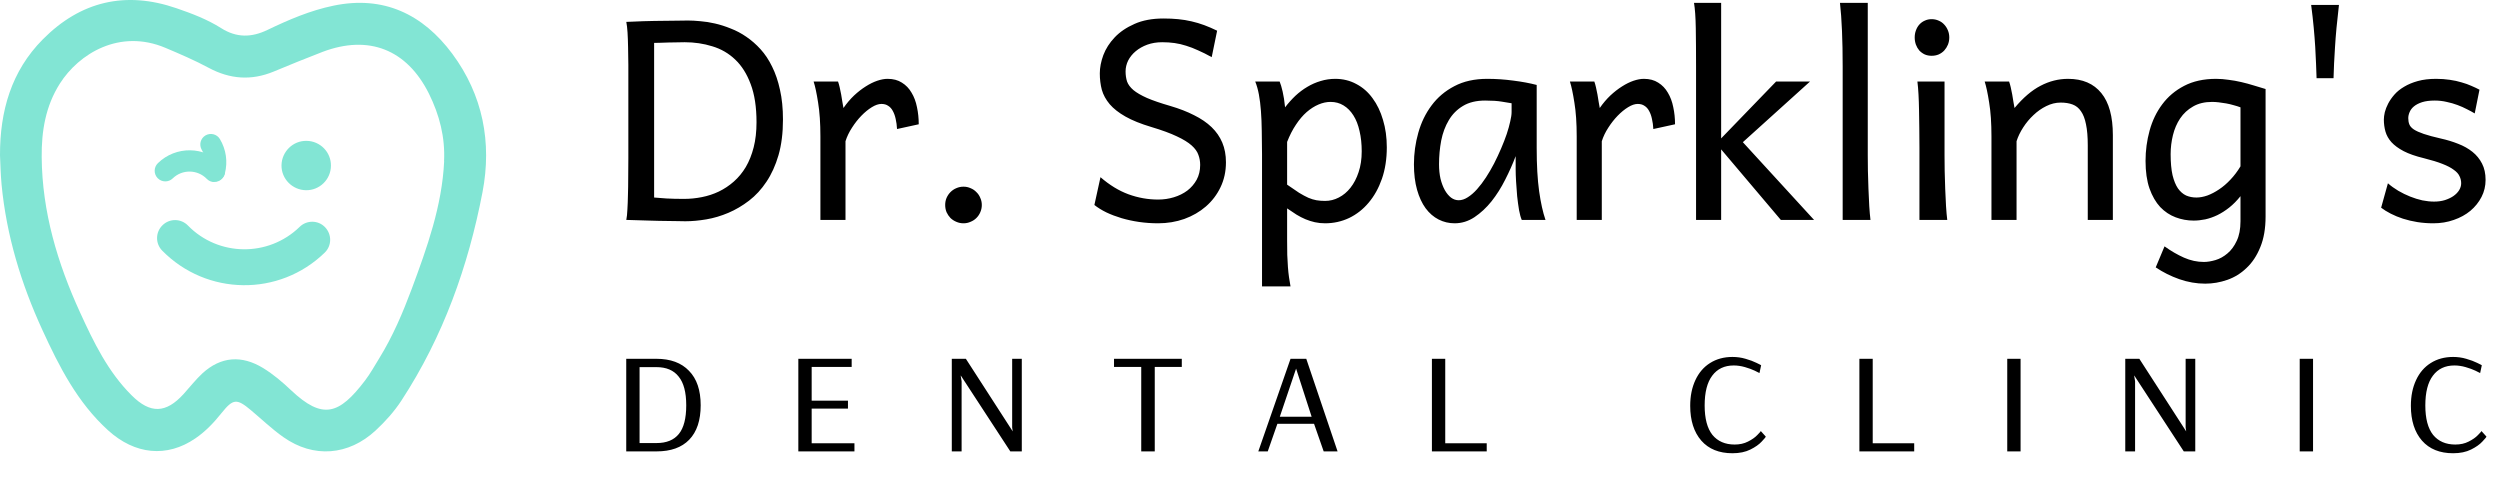
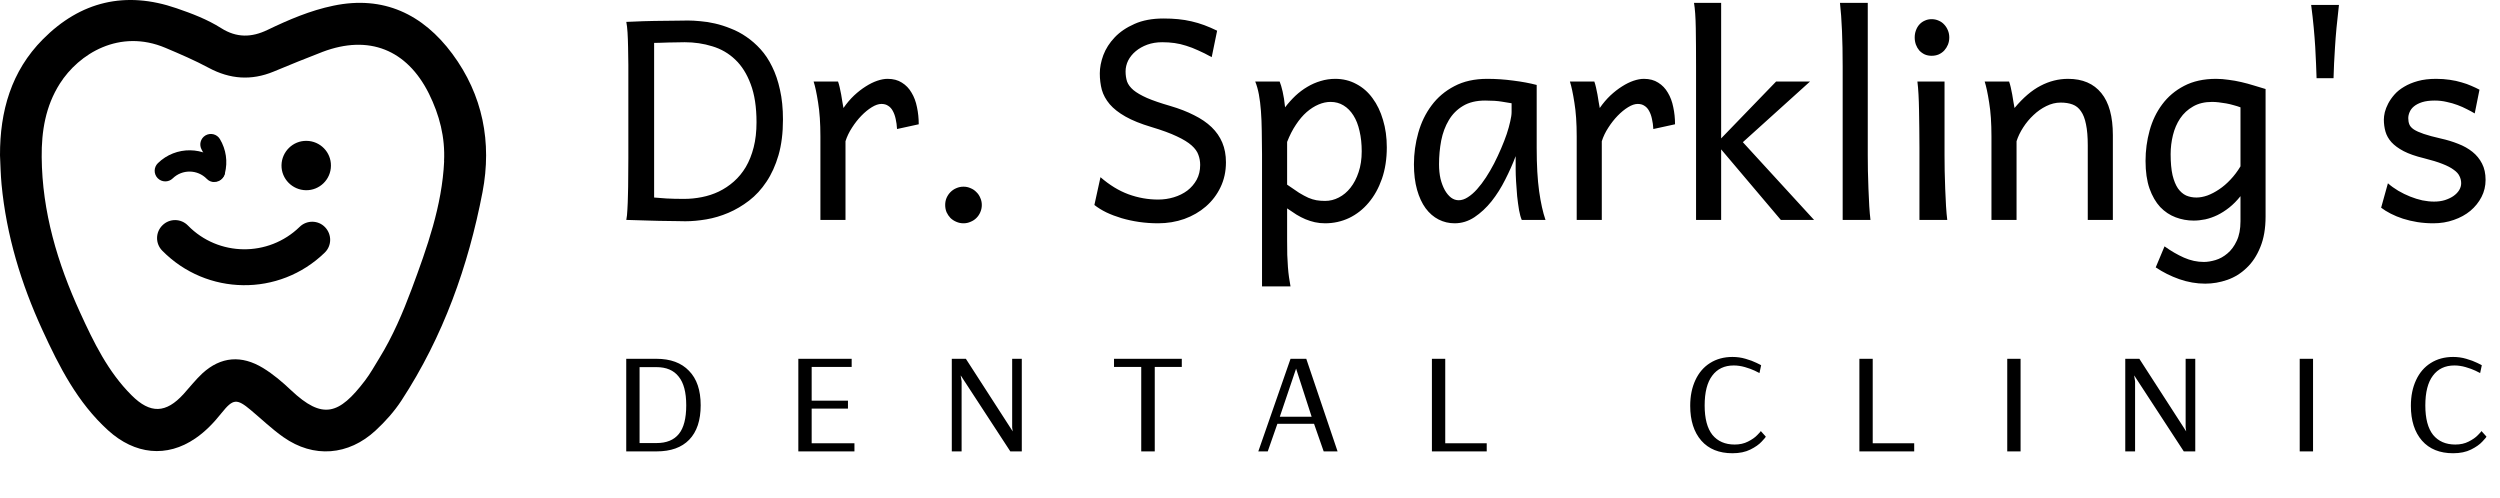
<svg xmlns="http://www.w3.org/2000/svg" width="216" height="43" viewBox="0 0 216 43" fill="none">
  <path d="M54.289 13.668V5.605C54.289 5.059 54.281 4.551 54.266 4.082C54.258 3.605 54.242 3.18 54.219 2.805C54.195 2.43 54.16 2.125 54.113 1.891C54.277 1.883 54.484 1.875 54.734 1.867C54.992 1.852 55.273 1.84 55.578 1.832C55.891 1.824 56.215 1.816 56.551 1.809C56.895 1.801 57.234 1.797 57.57 1.797C57.914 1.789 58.246 1.785 58.566 1.785C58.887 1.777 59.18 1.773 59.445 1.773C59.758 1.773 60.113 1.793 60.512 1.832C60.918 1.863 61.34 1.93 61.777 2.031C62.223 2.133 62.676 2.277 63.137 2.465C63.605 2.645 64.055 2.883 64.484 3.18C64.922 3.477 65.332 3.836 65.715 4.258C66.098 4.68 66.43 5.18 66.711 5.758C67 6.336 67.227 7.004 67.391 7.762C67.562 8.512 67.648 9.367 67.648 10.328C67.648 11.492 67.519 12.52 67.262 13.41C67.004 14.293 66.656 15.059 66.219 15.707C65.789 16.355 65.289 16.898 64.719 17.336C64.148 17.773 63.551 18.125 62.926 18.391C62.301 18.656 61.668 18.844 61.027 18.953C60.387 19.062 59.781 19.117 59.211 19.117C59.023 19.117 58.805 19.113 58.555 19.105C58.312 19.105 58.055 19.102 57.781 19.094C57.508 19.094 57.227 19.09 56.938 19.082C56.648 19.074 56.367 19.066 56.094 19.059C55.453 19.043 54.793 19.023 54.113 19C54.16 18.766 54.191 18.465 54.207 18.098C54.23 17.73 54.246 17.316 54.254 16.855C54.27 16.395 54.277 15.895 54.277 15.355C54.285 14.809 54.289 14.246 54.289 13.668ZM56.516 17.066C56.789 17.09 57.145 17.117 57.582 17.148C58.027 17.172 58.531 17.184 59.094 17.184C59.617 17.184 60.133 17.133 60.641 17.031C61.156 16.93 61.645 16.77 62.105 16.551C62.574 16.324 63.008 16.035 63.406 15.684C63.805 15.332 64.148 14.914 64.438 14.43C64.727 13.938 64.953 13.371 65.117 12.73C65.281 12.09 65.363 11.367 65.363 10.562C65.363 9.25 65.195 8.152 64.859 7.27C64.531 6.387 64.086 5.68 63.523 5.148C62.961 4.609 62.301 4.227 61.543 4C60.793 3.766 59.996 3.648 59.152 3.648C58.957 3.648 58.738 3.652 58.496 3.66C58.254 3.66 58.008 3.664 57.758 3.672C57.516 3.68 57.285 3.688 57.066 3.695C56.848 3.695 56.664 3.699 56.516 3.707V17.066ZM70.883 19V11.793C70.883 10.637 70.816 9.66 70.684 8.863C70.559 8.059 70.43 7.453 70.297 7.047H72.406C72.453 7.172 72.5 7.336 72.547 7.539C72.594 7.734 72.637 7.941 72.676 8.16C72.715 8.379 72.75 8.594 72.781 8.805L72.875 9.332C73.156 8.926 73.461 8.566 73.789 8.254C74.125 7.941 74.461 7.68 74.797 7.469C75.141 7.25 75.473 7.086 75.793 6.977C76.121 6.867 76.418 6.812 76.684 6.812C77.176 6.812 77.59 6.922 77.926 7.141C78.269 7.352 78.547 7.641 78.758 8.008C78.977 8.367 79.133 8.785 79.227 9.262C79.328 9.73 79.379 10.223 79.379 10.738L77.504 11.148C77.488 10.836 77.449 10.547 77.387 10.281C77.332 10.016 77.25 9.785 77.141 9.59C77.039 9.395 76.906 9.246 76.742 9.145C76.586 9.035 76.391 8.98 76.156 8.98C75.906 8.98 75.629 9.074 75.324 9.262C75.019 9.449 74.719 9.695 74.422 10C74.133 10.297 73.863 10.641 73.613 11.031C73.363 11.414 73.176 11.805 73.051 12.203V19H70.883ZM81.664 17.711C81.664 17.492 81.703 17.289 81.781 17.102C81.867 16.906 81.981 16.738 82.121 16.598C82.269 16.449 82.438 16.336 82.625 16.258C82.82 16.172 83.027 16.129 83.246 16.129C83.465 16.129 83.668 16.172 83.856 16.258C84.051 16.336 84.219 16.449 84.359 16.598C84.508 16.738 84.621 16.906 84.699 17.102C84.785 17.289 84.828 17.492 84.828 17.711C84.828 17.93 84.785 18.137 84.699 18.332C84.621 18.52 84.508 18.688 84.359 18.836C84.219 18.977 84.051 19.086 83.856 19.164C83.668 19.25 83.465 19.293 83.246 19.293C83.027 19.293 82.82 19.25 82.625 19.164C82.438 19.086 82.269 18.977 82.121 18.836C81.981 18.688 81.867 18.52 81.781 18.332C81.703 18.137 81.664 17.93 81.664 17.711ZM104.691 4.938C104.27 4.703 103.879 4.508 103.52 4.352C103.168 4.188 102.824 4.055 102.488 3.953C102.152 3.844 101.816 3.766 101.48 3.719C101.145 3.672 100.789 3.648 100.414 3.648C99.945 3.648 99.516 3.719 99.125 3.859C98.742 4 98.41 4.188 98.129 4.422C97.848 4.656 97.629 4.926 97.473 5.23C97.324 5.535 97.25 5.848 97.25 6.168C97.25 6.488 97.293 6.781 97.379 7.047C97.473 7.305 97.656 7.551 97.93 7.785C98.203 8.012 98.594 8.238 99.102 8.465C99.609 8.684 100.281 8.914 101.117 9.156C101.891 9.383 102.574 9.648 103.168 9.953C103.77 10.25 104.273 10.594 104.68 10.984C105.086 11.375 105.395 11.82 105.605 12.32C105.816 12.82 105.922 13.387 105.922 14.02C105.922 14.809 105.766 15.527 105.453 16.176C105.148 16.816 104.727 17.371 104.188 17.84C103.656 18.301 103.035 18.66 102.324 18.918C101.613 19.168 100.859 19.293 100.062 19.293C99.5 19.293 98.949 19.254 98.41 19.176C97.879 19.098 97.375 18.988 96.898 18.848C96.43 18.707 95.996 18.543 95.598 18.355C95.199 18.16 94.852 17.945 94.555 17.711L95.082 15.309C95.863 15.988 96.668 16.48 97.496 16.785C98.332 17.09 99.188 17.242 100.062 17.242C100.531 17.242 100.984 17.176 101.422 17.043C101.859 16.91 102.246 16.719 102.582 16.469C102.918 16.211 103.188 15.898 103.391 15.531C103.594 15.156 103.695 14.73 103.695 14.254C103.695 13.949 103.645 13.66 103.543 13.387C103.449 13.105 103.254 12.832 102.957 12.566C102.66 12.301 102.234 12.039 101.68 11.781C101.125 11.516 100.391 11.246 99.477 10.973C98.562 10.699 97.816 10.398 97.238 10.07C96.66 9.742 96.207 9.387 95.879 9.004C95.551 8.613 95.324 8.199 95.199 7.762C95.082 7.316 95.023 6.844 95.023 6.344C95.023 5.844 95.125 5.316 95.328 4.762C95.539 4.207 95.867 3.695 96.312 3.227C96.758 2.758 97.328 2.371 98.023 2.066C98.719 1.754 99.555 1.598 100.531 1.598C100.984 1.598 101.406 1.617 101.797 1.656C102.195 1.695 102.578 1.758 102.945 1.844C103.32 1.93 103.688 2.039 104.047 2.172C104.406 2.305 104.777 2.465 105.16 2.652L104.691 4.938ZM111.207 15.953C111.605 16.234 111.949 16.469 112.238 16.656C112.535 16.836 112.805 16.98 113.047 17.09C113.289 17.191 113.52 17.262 113.738 17.301C113.965 17.34 114.215 17.359 114.488 17.359C114.902 17.359 115.297 17.262 115.672 17.066C116.055 16.871 116.391 16.59 116.68 16.223C116.977 15.848 117.211 15.398 117.383 14.875C117.562 14.344 117.652 13.746 117.652 13.082C117.652 12.434 117.59 11.848 117.465 11.324C117.348 10.793 117.172 10.344 116.938 9.977C116.703 9.602 116.418 9.312 116.082 9.109C115.754 8.906 115.379 8.805 114.957 8.805C114.621 8.805 114.277 8.879 113.926 9.027C113.574 9.176 113.23 9.395 112.895 9.684C112.566 9.973 112.258 10.336 111.969 10.773C111.68 11.203 111.426 11.699 111.207 12.262V15.953ZM110.562 7.047C110.648 7.25 110.734 7.539 110.82 7.914C110.906 8.281 110.977 8.734 111.031 9.273C111.305 8.914 111.602 8.582 111.922 8.277C112.25 7.973 112.594 7.715 112.953 7.504C113.32 7.285 113.703 7.117 114.102 7C114.508 6.875 114.93 6.812 115.367 6.812C116.031 6.812 116.637 6.961 117.184 7.258C117.738 7.547 118.207 7.957 118.59 8.488C118.98 9.012 119.281 9.637 119.492 10.363C119.711 11.082 119.82 11.871 119.82 12.73C119.82 13.73 119.68 14.637 119.398 15.449C119.117 16.254 118.734 16.941 118.25 17.512C117.773 18.082 117.211 18.523 116.562 18.836C115.914 19.141 115.223 19.293 114.488 19.293C114.176 19.293 113.879 19.262 113.598 19.199C113.324 19.137 113.055 19.051 112.789 18.941C112.531 18.832 112.273 18.699 112.016 18.543C111.758 18.379 111.488 18.199 111.207 18.004V20.758C111.207 21.227 111.211 21.648 111.219 22.023C111.234 22.406 111.254 22.758 111.277 23.078C111.301 23.398 111.332 23.691 111.371 23.957C111.41 24.23 111.453 24.492 111.5 24.742H109.039V13.316C109.039 12.59 109.031 11.918 109.016 11.301C109.008 10.676 108.984 10.105 108.945 9.59C108.906 9.066 108.848 8.594 108.77 8.172C108.691 7.75 108.586 7.375 108.453 7.047H110.562ZM130.602 8.922C130.406 8.883 130.121 8.836 129.746 8.781C129.379 8.719 128.902 8.688 128.316 8.688C127.551 8.688 126.91 8.844 126.395 9.156C125.887 9.461 125.48 9.871 125.176 10.387C124.871 10.895 124.652 11.48 124.52 12.145C124.395 12.809 124.332 13.492 124.332 14.195C124.332 14.648 124.375 15.066 124.461 15.449C124.555 15.824 124.68 16.152 124.836 16.434C124.992 16.707 125.172 16.922 125.375 17.078C125.578 17.227 125.797 17.301 126.031 17.301C126.289 17.301 126.551 17.215 126.816 17.043C127.09 16.871 127.355 16.641 127.613 16.352C127.879 16.055 128.137 15.715 128.387 15.332C128.637 14.949 128.871 14.547 129.09 14.125C129.309 13.695 129.512 13.262 129.699 12.824C129.887 12.387 130.047 11.973 130.18 11.582C130.312 11.184 130.414 10.82 130.484 10.492C130.562 10.164 130.602 9.895 130.602 9.684V8.922ZM131.48 19C131.395 18.812 131.316 18.531 131.246 18.156C131.184 17.781 131.129 17.379 131.082 16.949C131.043 16.512 131.012 16.086 130.988 15.672C130.965 15.258 130.953 14.922 130.953 14.664V13.492C130.703 14.156 130.402 14.832 130.051 15.52C129.707 16.207 129.312 16.832 128.867 17.395C128.422 17.949 127.93 18.406 127.391 18.766C126.859 19.117 126.289 19.293 125.68 19.293C125.188 19.293 124.727 19.184 124.297 18.965C123.867 18.746 123.492 18.422 123.172 17.992C122.859 17.562 122.613 17.031 122.434 16.398C122.254 15.758 122.164 15.023 122.164 14.195C122.164 13.266 122.289 12.359 122.539 11.477C122.789 10.586 123.172 9.797 123.688 9.109C124.203 8.414 124.859 7.859 125.656 7.445C126.453 7.023 127.398 6.812 128.492 6.812C129.25 6.812 130.004 6.863 130.754 6.965C131.504 7.059 132.176 7.184 132.77 7.34V12.789C132.77 14.266 132.84 15.508 132.98 16.516C133.121 17.516 133.305 18.344 133.531 19H131.48ZM136.227 19V11.793C136.227 10.637 136.16 9.66 136.027 8.863C135.902 8.059 135.773 7.453 135.641 7.047H137.75C137.797 7.172 137.844 7.336 137.891 7.539C137.938 7.734 137.98 7.941 138.02 8.16C138.059 8.379 138.094 8.594 138.125 8.805L138.219 9.332C138.5 8.926 138.805 8.566 139.133 8.254C139.469 7.941 139.805 7.68 140.141 7.469C140.484 7.25 140.816 7.086 141.137 6.977C141.465 6.867 141.762 6.812 142.027 6.812C142.52 6.812 142.934 6.922 143.27 7.141C143.613 7.352 143.891 7.641 144.102 8.008C144.32 8.367 144.477 8.785 144.57 9.262C144.672 9.73 144.723 10.223 144.723 10.738L142.848 11.148C142.832 10.836 142.793 10.547 142.73 10.281C142.676 10.016 142.594 9.785 142.484 9.59C142.383 9.395 142.25 9.246 142.086 9.145C141.93 9.035 141.734 8.98 141.5 8.98C141.25 8.98 140.973 9.074 140.668 9.262C140.363 9.449 140.062 9.695 139.766 10C139.477 10.297 139.207 10.641 138.957 11.031C138.707 11.414 138.52 11.805 138.395 12.203V19H136.227ZM146.539 19V5.758C146.539 4.492 146.531 3.387 146.516 2.441C146.5 1.488 146.449 0.758 146.363 0.25H148.707V11.957L153.453 7.047H156.383L150.582 12.285L156.734 19H153.863L148.707 12.906V19H146.539ZM161.375 13.434C161.375 13.809 161.379 14.25 161.387 14.758C161.402 15.266 161.418 15.781 161.434 16.305C161.457 16.828 161.48 17.328 161.504 17.805C161.535 18.281 161.57 18.68 161.609 19H159.207V5.758C159.207 4.617 159.188 3.586 159.148 2.664C159.109 1.734 159.051 0.93 158.973 0.25H161.375V13.434ZM165.43 3.238C165.43 3.02 165.465 2.816 165.535 2.629C165.605 2.434 165.703 2.266 165.828 2.125C165.961 1.977 166.117 1.863 166.297 1.785C166.477 1.699 166.676 1.656 166.895 1.656C167.113 1.656 167.316 1.699 167.504 1.785C167.691 1.863 167.852 1.977 167.984 2.125C168.117 2.266 168.223 2.434 168.301 2.629C168.379 2.816 168.418 3.02 168.418 3.238C168.418 3.457 168.379 3.664 168.301 3.859C168.223 4.047 168.117 4.215 167.984 4.363C167.852 4.504 167.691 4.617 167.504 4.703C167.316 4.781 167.113 4.82 166.895 4.82C166.676 4.82 166.477 4.781 166.297 4.703C166.117 4.617 165.961 4.504 165.828 4.363C165.703 4.215 165.605 4.047 165.535 3.859C165.465 3.664 165.43 3.457 165.43 3.238ZM168.008 13.434C168.008 13.809 168.012 14.254 168.02 14.77C168.035 15.277 168.051 15.793 168.066 16.316C168.09 16.84 168.113 17.34 168.137 17.816C168.168 18.293 168.203 18.688 168.242 19H165.84V12.789C165.84 12.219 165.836 11.656 165.828 11.102C165.828 10.547 165.82 10.023 165.805 9.531C165.797 9.031 165.781 8.57 165.758 8.148C165.734 7.719 165.703 7.352 165.664 7.047H168.008V13.434ZM180.383 19V12.555C180.383 11.82 180.332 11.215 180.23 10.738C180.137 10.262 179.992 9.887 179.797 9.613C179.609 9.332 179.367 9.137 179.07 9.027C178.781 8.918 178.438 8.863 178.039 8.863C177.617 8.863 177.203 8.965 176.797 9.168C176.398 9.363 176.031 9.621 175.695 9.941C175.359 10.254 175.062 10.609 174.805 11.008C174.547 11.406 174.355 11.805 174.23 12.203V19H172.062V11.793C172.062 10.637 171.996 9.66 171.863 8.863C171.738 8.059 171.609 7.453 171.477 7.047H173.586C173.633 7.172 173.68 7.336 173.727 7.539C173.773 7.734 173.816 7.941 173.855 8.16C173.895 8.379 173.93 8.594 173.961 8.805L174.055 9.332C174.797 8.441 175.547 7.801 176.305 7.41C177.062 7.012 177.855 6.812 178.684 6.812C179.934 6.812 180.891 7.223 181.555 8.043C182.219 8.855 182.551 10.066 182.551 11.676V19H180.383ZM193.578 9.273C193.391 9.203 193.191 9.141 192.98 9.086C192.77 9.023 192.555 8.973 192.336 8.934C192.117 8.895 191.902 8.863 191.691 8.84C191.488 8.816 191.297 8.805 191.117 8.805C190.477 8.805 189.93 8.938 189.477 9.203C189.023 9.461 188.652 9.805 188.363 10.234C188.082 10.656 187.875 11.137 187.742 11.676C187.609 12.215 187.543 12.762 187.543 13.316C187.543 14.043 187.598 14.648 187.707 15.133C187.824 15.609 187.98 15.992 188.176 16.281C188.379 16.562 188.613 16.766 188.879 16.891C189.152 17.008 189.449 17.066 189.77 17.066C190.066 17.066 190.383 17.008 190.719 16.891C191.055 16.766 191.391 16.59 191.727 16.363C192.07 16.137 192.398 15.855 192.711 15.52C193.031 15.184 193.32 14.801 193.578 14.371V9.273ZM195.746 18.707C195.746 19.738 195.594 20.621 195.289 21.355C194.992 22.09 194.598 22.688 194.105 23.148C193.621 23.617 193.066 23.961 192.441 24.18C191.816 24.398 191.18 24.508 190.531 24.508C189.781 24.508 189.035 24.379 188.293 24.121C187.559 23.863 186.879 23.523 186.254 23.102L187.016 21.285C187.57 21.684 188.129 22.008 188.691 22.258C189.254 22.508 189.828 22.633 190.414 22.633C190.719 22.633 191.055 22.578 191.422 22.469C191.789 22.359 192.133 22.168 192.453 21.895C192.773 21.629 193.039 21.27 193.25 20.816C193.469 20.363 193.578 19.797 193.578 19.117V16.949C193.273 17.332 192.949 17.66 192.605 17.934C192.27 18.199 191.926 18.418 191.574 18.59C191.23 18.754 190.883 18.875 190.531 18.953C190.188 19.023 189.855 19.059 189.535 19.059C188.996 19.059 188.477 18.965 187.977 18.777C187.477 18.59 187.031 18.293 186.641 17.887C186.258 17.473 185.949 16.938 185.715 16.281C185.488 15.625 185.375 14.832 185.375 13.902C185.375 13.004 185.492 12.129 185.727 11.277C185.961 10.426 186.324 9.672 186.816 9.016C187.309 8.352 187.938 7.82 188.703 7.422C189.477 7.016 190.398 6.812 191.469 6.812C191.82 6.812 192.18 6.84 192.547 6.895C192.922 6.941 193.293 7.008 193.66 7.094C194.027 7.18 194.387 7.277 194.738 7.387C195.09 7.488 195.426 7.59 195.746 7.691V18.707ZM200.152 6.754C200.137 6.34 200.121 5.914 200.105 5.477C200.09 5.031 200.066 4.555 200.035 4.047C200.004 3.539 199.961 2.988 199.906 2.395C199.852 1.801 199.777 1.145 199.684 0.426H202.086C202 1.145 201.93 1.801 201.875 2.395C201.82 2.988 201.777 3.539 201.746 4.047C201.715 4.555 201.688 5.031 201.664 5.477C201.648 5.914 201.633 6.34 201.617 6.754H200.152ZM213.816 9.801C213.621 9.684 213.398 9.562 213.148 9.438C212.898 9.305 212.625 9.184 212.328 9.074C212.039 8.965 211.727 8.875 211.391 8.805C211.062 8.727 210.719 8.688 210.359 8.688C209.93 8.688 209.566 8.734 209.27 8.828C208.98 8.922 208.746 9.043 208.566 9.191C208.395 9.332 208.27 9.496 208.191 9.684C208.113 9.863 208.074 10.039 208.074 10.211C208.074 10.414 208.105 10.594 208.168 10.75C208.23 10.906 208.359 11.051 208.555 11.184C208.758 11.316 209.043 11.445 209.41 11.57C209.777 11.695 210.27 11.828 210.887 11.969C211.418 12.086 211.918 12.238 212.387 12.426C212.855 12.605 213.266 12.836 213.617 13.117C213.969 13.398 214.246 13.738 214.449 14.137C214.652 14.527 214.754 14.996 214.754 15.543C214.754 16.074 214.637 16.566 214.402 17.02C214.168 17.473 213.848 17.871 213.441 18.215C213.035 18.551 212.559 18.812 212.012 19C211.465 19.195 210.875 19.293 210.242 19.293C209.766 19.293 209.305 19.258 208.859 19.188C208.422 19.117 208.008 19.02 207.617 18.895C207.234 18.77 206.883 18.625 206.562 18.461C206.242 18.297 205.965 18.125 205.73 17.945L206.316 15.836C206.582 16.07 206.879 16.285 207.207 16.48C207.543 16.676 207.887 16.844 208.238 16.984C208.59 17.125 208.941 17.234 209.293 17.312C209.652 17.383 209.988 17.418 210.301 17.418C210.645 17.418 210.957 17.375 211.238 17.289C211.527 17.195 211.773 17.078 211.977 16.938C212.188 16.789 212.352 16.621 212.469 16.434C212.586 16.238 212.645 16.039 212.645 15.836C212.645 15.617 212.598 15.414 212.504 15.227C212.418 15.031 212.254 14.848 212.012 14.676C211.777 14.496 211.449 14.324 211.027 14.16C210.613 13.996 210.078 13.832 209.422 13.668C208.711 13.496 208.129 13.293 207.676 13.059C207.23 12.824 206.879 12.566 206.621 12.285C206.371 12.004 206.199 11.699 206.105 11.371C206.012 11.043 205.965 10.695 205.965 10.328C205.965 10.148 205.992 9.938 206.047 9.695C206.109 9.453 206.207 9.203 206.34 8.945C206.48 8.68 206.66 8.422 206.879 8.172C207.105 7.914 207.387 7.688 207.723 7.492C208.059 7.289 208.453 7.125 208.906 7C209.359 6.875 209.883 6.812 210.477 6.812C210.898 6.812 211.293 6.84 211.66 6.895C212.035 6.949 212.375 7.023 212.68 7.117C212.992 7.203 213.277 7.305 213.535 7.422C213.793 7.531 214.023 7.641 214.227 7.75L213.816 9.801Z" fill="black" />
  <path d="M54.107 31H56.715C57.931 31 58.87 31.347 59.531 32.04C60.203 32.723 60.539 33.715 60.539 35.016C60.539 36.317 60.209 37.309 59.547 37.992C58.897 38.664 57.958 39 56.731 39H54.107V31ZM56.731 38.28C57.585 38.28 58.225 38.019 58.651 37.496C59.078 36.973 59.291 36.147 59.291 35.016C59.291 33.896 59.073 33.069 58.635 32.536C58.209 31.992 57.569 31.72 56.715 31.72H55.259V38.28H56.731ZM68.976 39V31H73.584V31.704H70.128V34.616H73.264V35.304H70.128V38.296H73.824V39H68.976ZM82.235 39V31H83.451L87.499 37.272L87.451 36.936V31H88.283V39H87.291L83.019 32.456H83.003L83.083 32.936V39H82.235ZM98.603 39V31.704H96.251V31H102.107V31.704H99.771V39H98.603ZM108.718 39L111.502 31H112.862L115.566 39H114.366L113.534 36.616H110.366L109.534 39H108.718ZM110.574 36.008H113.326L111.982 31.848L110.574 36.008ZM123.717 39V31H124.869V38.296H128.453V39H123.717ZM149.682 39.16C148.53 39.16 147.634 38.797 146.994 38.072C146.354 37.336 146.034 36.333 146.034 35.064C146.034 34.221 146.183 33.48 146.482 32.84C146.781 32.2 147.202 31.709 147.746 31.368C148.301 31.016 148.946 30.84 149.682 30.84C150.077 30.84 150.455 30.893 150.818 31C151.191 31.107 151.506 31.224 151.762 31.352C152.029 31.48 152.162 31.549 152.162 31.56L152.018 32.232C151.965 32.2 151.826 32.131 151.602 32.024C151.378 31.917 151.101 31.816 150.77 31.72C150.439 31.624 150.114 31.576 149.794 31.576C148.994 31.576 148.375 31.869 147.938 32.456C147.501 33.032 147.282 33.891 147.282 35.032C147.282 36.163 147.506 37.011 147.954 37.576C148.413 38.131 149.053 38.408 149.874 38.408C150.311 38.408 150.695 38.323 151.026 38.152C151.367 37.981 151.634 37.795 151.826 37.592C152.029 37.389 152.13 37.272 152.13 37.24L152.562 37.72C152.562 37.763 152.445 37.907 152.21 38.152C151.986 38.397 151.661 38.627 151.234 38.84C150.807 39.053 150.29 39.16 149.682 39.16ZM160.651 39V31H161.803V38.296H165.387V39H160.651ZM173.426 39V31H174.578V39H173.426ZM183.623 39V31H184.839L188.887 37.272L188.839 36.936V31H189.671V39H188.679L184.407 32.456H184.391L184.471 32.936V39H183.623ZM198.695 39V31H199.847V39H198.695ZM211.948 39.16C210.796 39.16 209.9 38.797 209.26 38.072C208.62 37.336 208.3 36.333 208.3 35.064C208.3 34.221 208.449 33.48 208.748 32.84C209.046 32.2 209.468 31.709 210.012 31.368C210.566 31.016 211.212 30.84 211.948 30.84C212.342 30.84 212.721 30.893 213.084 31C213.457 31.107 213.772 31.224 214.028 31.352C214.294 31.48 214.428 31.549 214.428 31.56L214.284 32.232C214.23 32.2 214.092 32.131 213.868 32.024C213.644 31.917 213.366 31.816 213.036 31.72C212.705 31.624 212.38 31.576 212.06 31.576C211.26 31.576 210.641 31.869 210.204 32.456C209.766 33.032 209.548 33.891 209.548 35.032C209.548 36.163 209.772 37.011 210.22 37.576C210.678 38.131 211.318 38.408 212.14 38.408C212.577 38.408 212.961 38.323 213.292 38.152C213.633 37.981 213.9 37.795 214.092 37.592C214.294 37.389 214.396 37.272 214.396 37.24L214.828 37.72C214.828 37.763 214.71 37.907 214.476 38.152C214.252 38.397 213.926 38.627 213.5 38.84C213.073 39.053 212.556 39.16 211.948 39.16Z" fill="black" />
-   <path d="M6.94728e-05 13.42C-0.009 9.613 0.965 6.15 3.707 3.392C6.964 0.11 10.843 -0.806 15.247 0.711C16.584 1.169 17.912 1.675 19.106 2.429C20.444 3.278 21.733 3.249 23.119 2.581C24.943 1.704 26.816 0.902 28.803 0.492C33.13 -0.414 36.541 1.227 39.082 4.652C41.719 8.21 42.512 12.303 41.69 16.597C40.458 23.008 38.289 29.086 34.688 34.6C34.057 35.564 33.293 36.413 32.452 37.195C30.112 39.361 27.093 39.609 24.485 37.768C23.491 37.071 22.603 36.213 21.667 35.43C20.463 34.419 20.138 34.448 19.164 35.659C18.495 36.499 17.759 37.281 16.871 37.882C14.416 39.562 11.655 39.285 9.334 37.176C6.697 34.782 5.121 31.69 3.668 28.523C1.825 24.516 0.554 20.337 0.134 15.929C0.057 15.099 0.038 14.259 6.94728e-05 13.42ZM38.366 13.944C38.471 11.865 37.974 9.937 37.057 8.086C35.156 4.28 31.869 2.973 27.876 4.48C26.453 5.024 25.039 5.606 23.635 6.188C21.714 6.98 19.871 6.846 18.037 5.863C16.833 5.215 15.562 4.671 14.301 4.137C10.327 2.457 6.811 4.642 5.168 7.228C3.926 9.184 3.583 11.349 3.602 13.572C3.64 18.305 4.968 22.741 6.926 27.015C8.101 29.582 9.334 32.129 11.378 34.161C12.983 35.764 14.339 35.726 15.868 34.037C16.403 33.446 16.9 32.807 17.482 32.263C19.087 30.794 20.874 30.669 22.727 31.795C23.616 32.339 24.399 33.007 25.144 33.713C27.876 36.289 29.29 35.831 31.535 32.883C31.994 32.282 32.366 31.605 32.767 30.956C33.933 29.067 34.802 27.025 35.576 24.955C36.904 21.377 38.194 17.789 38.375 13.925L38.366 13.944Z" fill="#82E5D4" />
-   <path d="M28.593 14.326C28.583 15.509 27.609 16.454 26.434 16.435C25.259 16.416 24.303 15.452 24.322 14.278C24.341 13.105 25.306 12.151 26.481 12.17C27.666 12.18 28.612 13.153 28.593 14.326Z" fill="#82E5D4" />
-   <path d="M21.007 24.64C18.466 24.611 15.935 23.609 14.014 21.654C13.413 21.043 13.422 20.06 14.043 19.459C14.655 18.858 15.638 18.868 16.24 19.488C18.867 22.178 23.195 22.226 25.889 19.602C26.5 19.001 27.494 19.011 28.086 19.631C28.678 20.251 28.678 21.224 28.058 21.825C26.099 23.733 23.539 24.678 20.998 24.64H21.007Z" fill="#82E5D4" />
-   <path d="M18.505 15.729C18.266 15.729 18.037 15.633 17.864 15.452C17.062 14.631 15.744 14.612 14.922 15.414C14.559 15.767 13.976 15.757 13.623 15.395C13.269 15.032 13.279 14.45 13.642 14.097C15.19 12.59 17.673 12.618 19.183 14.164C19.536 14.527 19.527 15.108 19.164 15.461C18.982 15.633 18.743 15.729 18.514 15.719L18.505 15.729Z" fill="#82E5D4" />
-   <path d="M18.533 15.671C18.466 15.671 18.39 15.662 18.323 15.643C17.836 15.519 17.54 15.023 17.664 14.527C17.798 13.983 17.721 13.429 17.435 12.952C17.177 12.513 17.32 11.96 17.75 11.702C18.189 11.445 18.743 11.588 19.001 12.017C19.536 12.914 19.689 13.964 19.431 14.984C19.326 15.404 18.944 15.681 18.533 15.671Z" fill="#82E5D4" />
+   <path d="M6.94728e-05 13.42C-0.009 9.613 0.965 6.15 3.707 3.392C6.964 0.11 10.843 -0.806 15.247 0.711C16.584 1.169 17.912 1.675 19.106 2.429C20.444 3.278 21.733 3.249 23.119 2.581C24.943 1.704 26.816 0.902 28.803 0.492C33.13 -0.414 36.541 1.227 39.082 4.652C41.719 8.21 42.512 12.303 41.69 16.597C40.458 23.008 38.289 29.086 34.688 34.6C34.057 35.564 33.293 36.413 32.452 37.195C30.112 39.361 27.093 39.609 24.485 37.768C23.491 37.071 22.603 36.213 21.667 35.43C20.463 34.419 20.138 34.448 19.164 35.659C18.495 36.499 17.759 37.281 16.871 37.882C14.416 39.562 11.655 39.285 9.334 37.176C6.697 34.782 5.121 31.69 3.668 28.523C1.825 24.516 0.554 20.337 0.134 15.929C0.057 15.099 0.038 14.259 6.94728e-05 13.42ZM38.366 13.944C38.471 11.865 37.974 9.937 37.057 8.086C35.156 4.28 31.869 2.973 27.876 4.48C26.453 5.024 25.039 5.606 23.635 6.188C21.714 6.98 19.871 6.846 18.037 5.863C16.833 5.215 15.562 4.671 14.301 4.137C10.327 2.457 6.811 4.642 5.168 7.228C3.926 9.184 3.583 11.349 3.602 13.572C3.64 18.305 4.968 22.741 6.926 27.015C8.101 29.582 9.334 32.129 11.378 34.161C12.983 35.764 14.339 35.726 15.868 34.037C16.403 33.446 16.9 32.807 17.482 32.263C19.087 30.794 20.874 30.669 22.727 31.795C23.616 32.339 24.399 33.007 25.144 33.713C27.876 36.289 29.29 35.831 31.535 32.883C31.994 32.282 32.366 31.605 32.767 30.956C33.933 29.067 34.802 27.025 35.576 24.955C36.904 21.377 38.194 17.789 38.375 13.925L38.366 13.944Z" fill="black" />
+   <path d="M28.593 14.326C28.583 15.509 27.609 16.454 26.434 16.435C25.259 16.416 24.303 15.452 24.322 14.278C24.341 13.105 25.306 12.151 26.481 12.17C27.666 12.18 28.612 13.153 28.593 14.326Z" fill="black" />
+   <path d="M21.007 24.64C18.466 24.611 15.935 23.609 14.014 21.654C13.413 21.043 13.422 20.06 14.043 19.459C14.655 18.858 15.638 18.868 16.24 19.488C18.867 22.178 23.195 22.226 25.889 19.602C26.5 19.001 27.494 19.011 28.086 19.631C28.678 20.251 28.678 21.224 28.058 21.825C26.099 23.733 23.539 24.678 20.998 24.64H21.007Z" fill="black" />
+   <path d="M18.505 15.729C18.266 15.729 18.037 15.633 17.864 15.452C17.062 14.631 15.744 14.612 14.922 15.414C14.559 15.767 13.976 15.757 13.623 15.395C13.269 15.032 13.279 14.45 13.642 14.097C15.19 12.59 17.673 12.618 19.183 14.164C19.536 14.527 19.527 15.108 19.164 15.461C18.982 15.633 18.743 15.729 18.514 15.719L18.505 15.729Z" fill="black" />
+   <path d="M18.533 15.671C18.466 15.671 18.39 15.662 18.323 15.643C17.836 15.519 17.54 15.023 17.664 14.527C17.798 13.983 17.721 13.429 17.435 12.952C17.177 12.513 17.32 11.96 17.75 11.702C18.189 11.445 18.743 11.588 19.001 12.017C19.536 12.914 19.689 13.964 19.431 14.984C19.326 15.404 18.944 15.681 18.533 15.671Z" fill="black" />
</svg>
